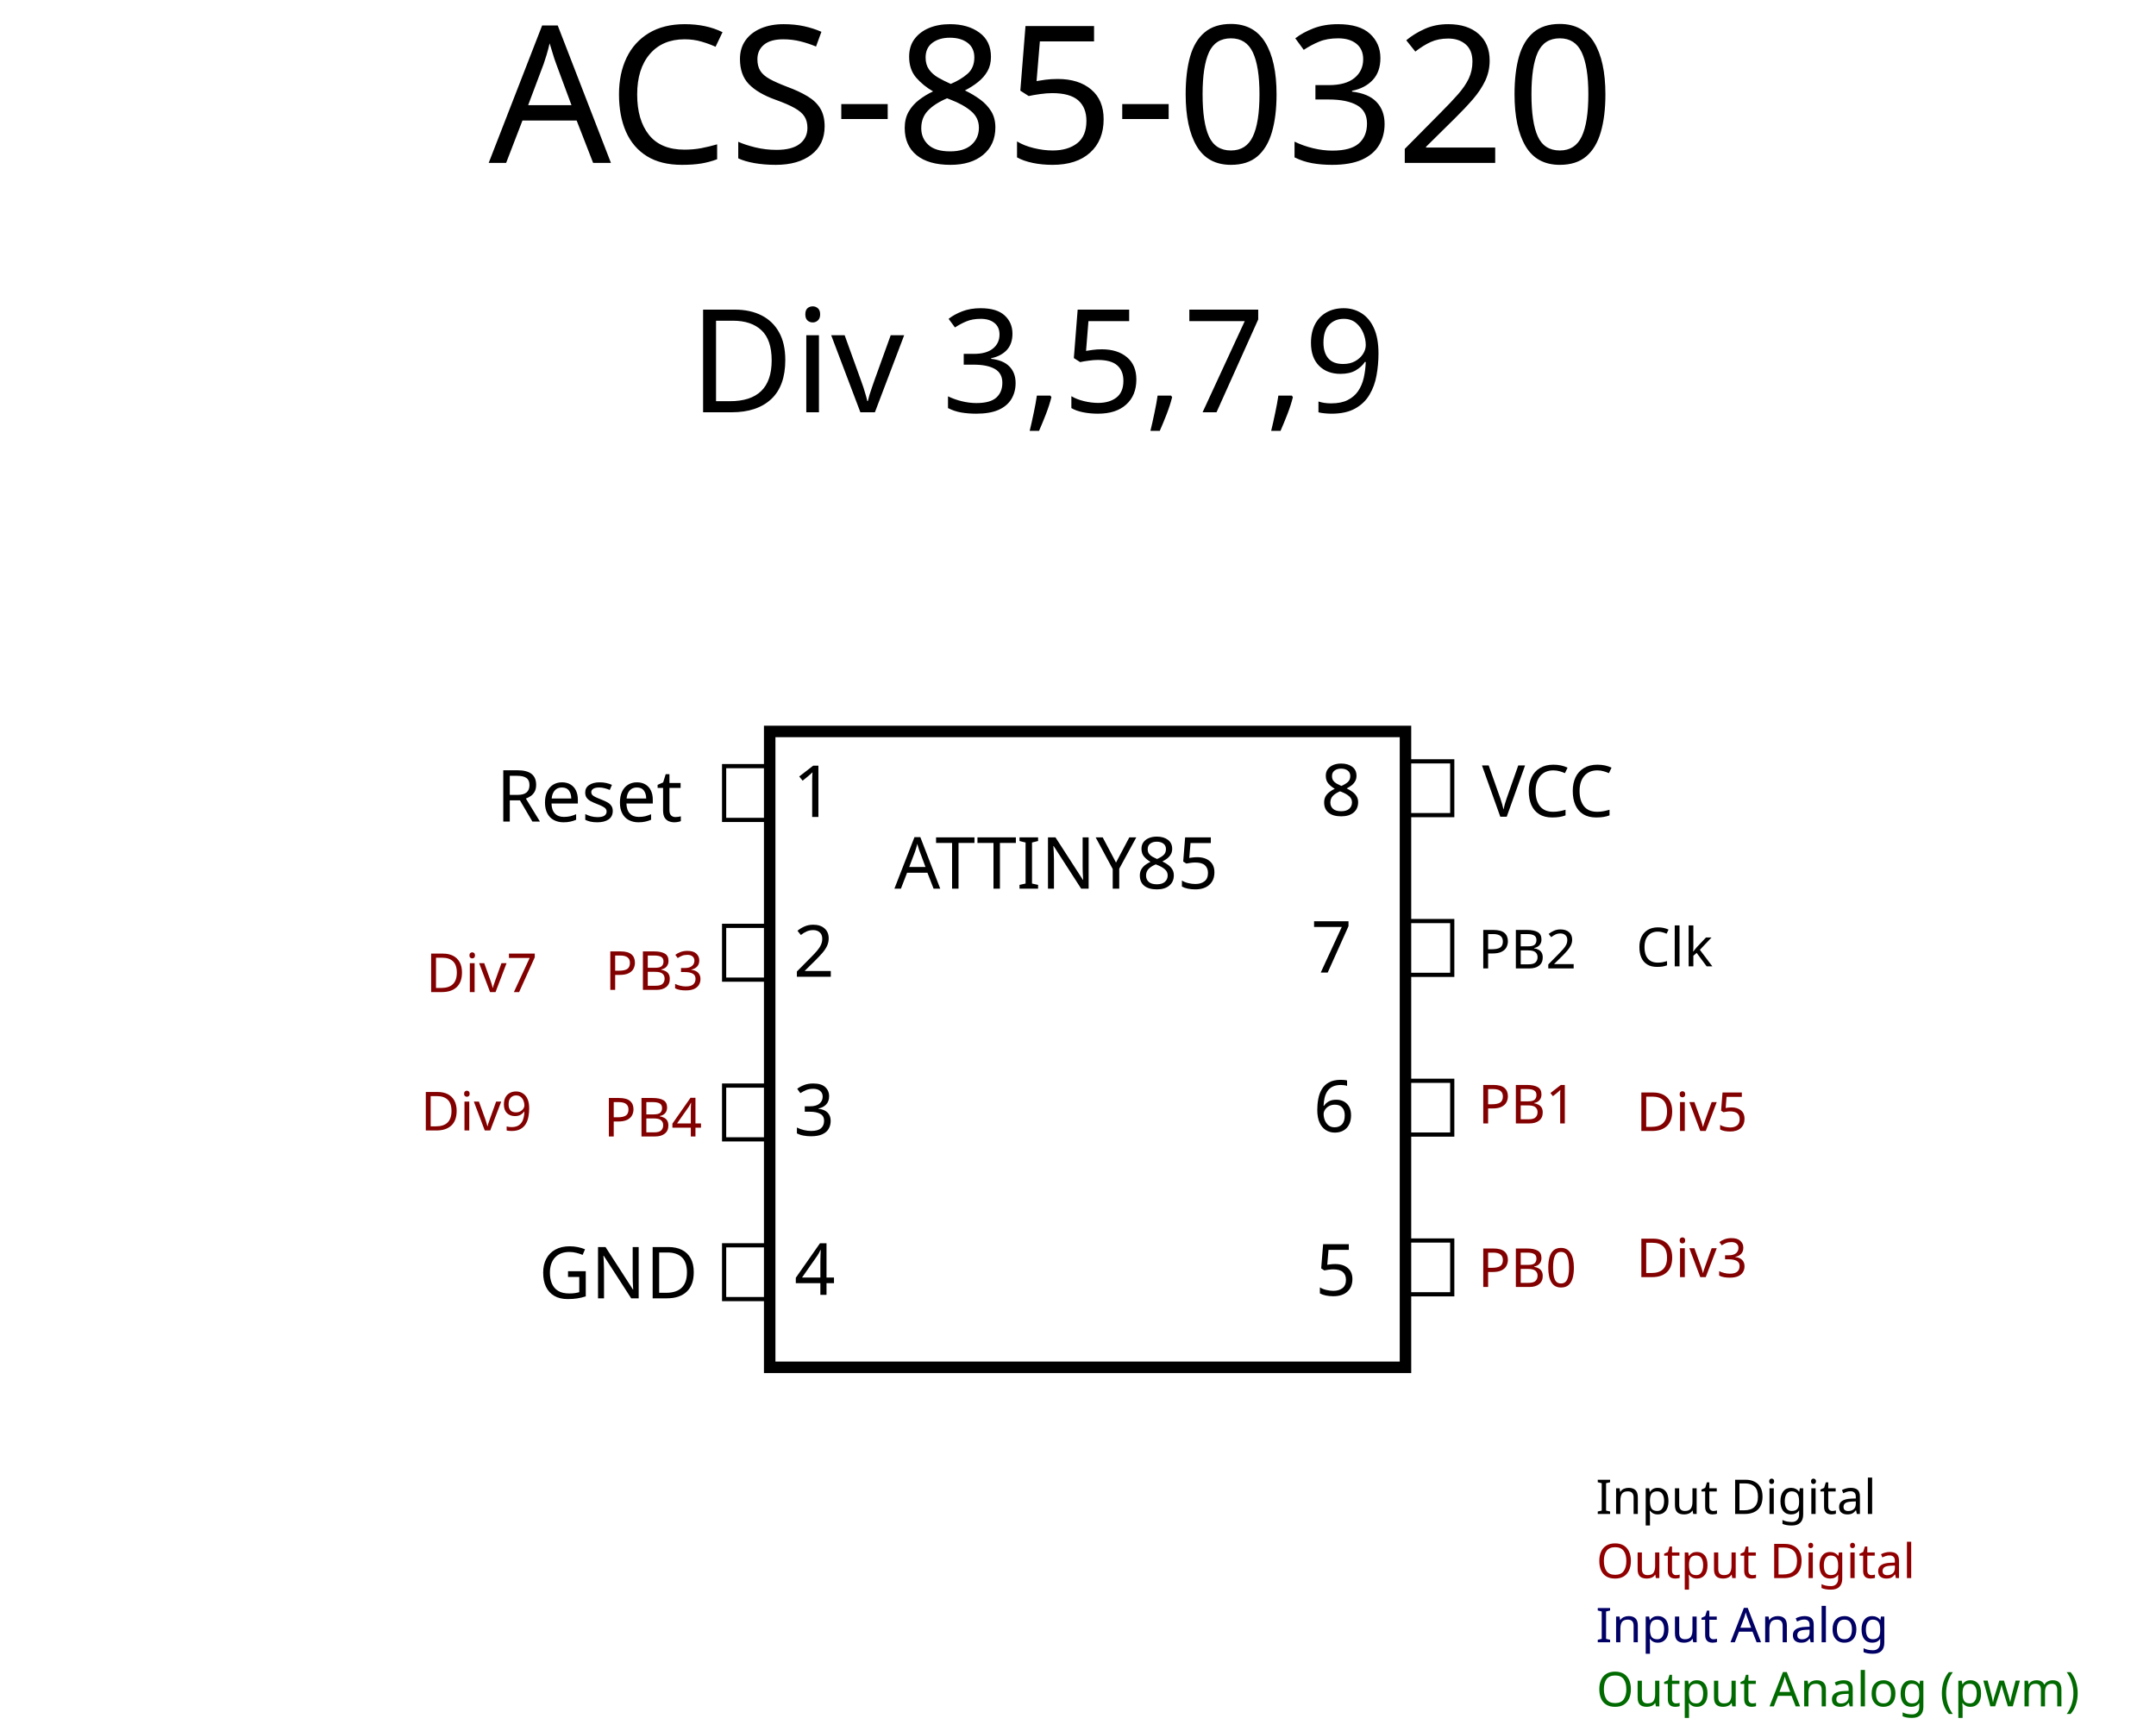
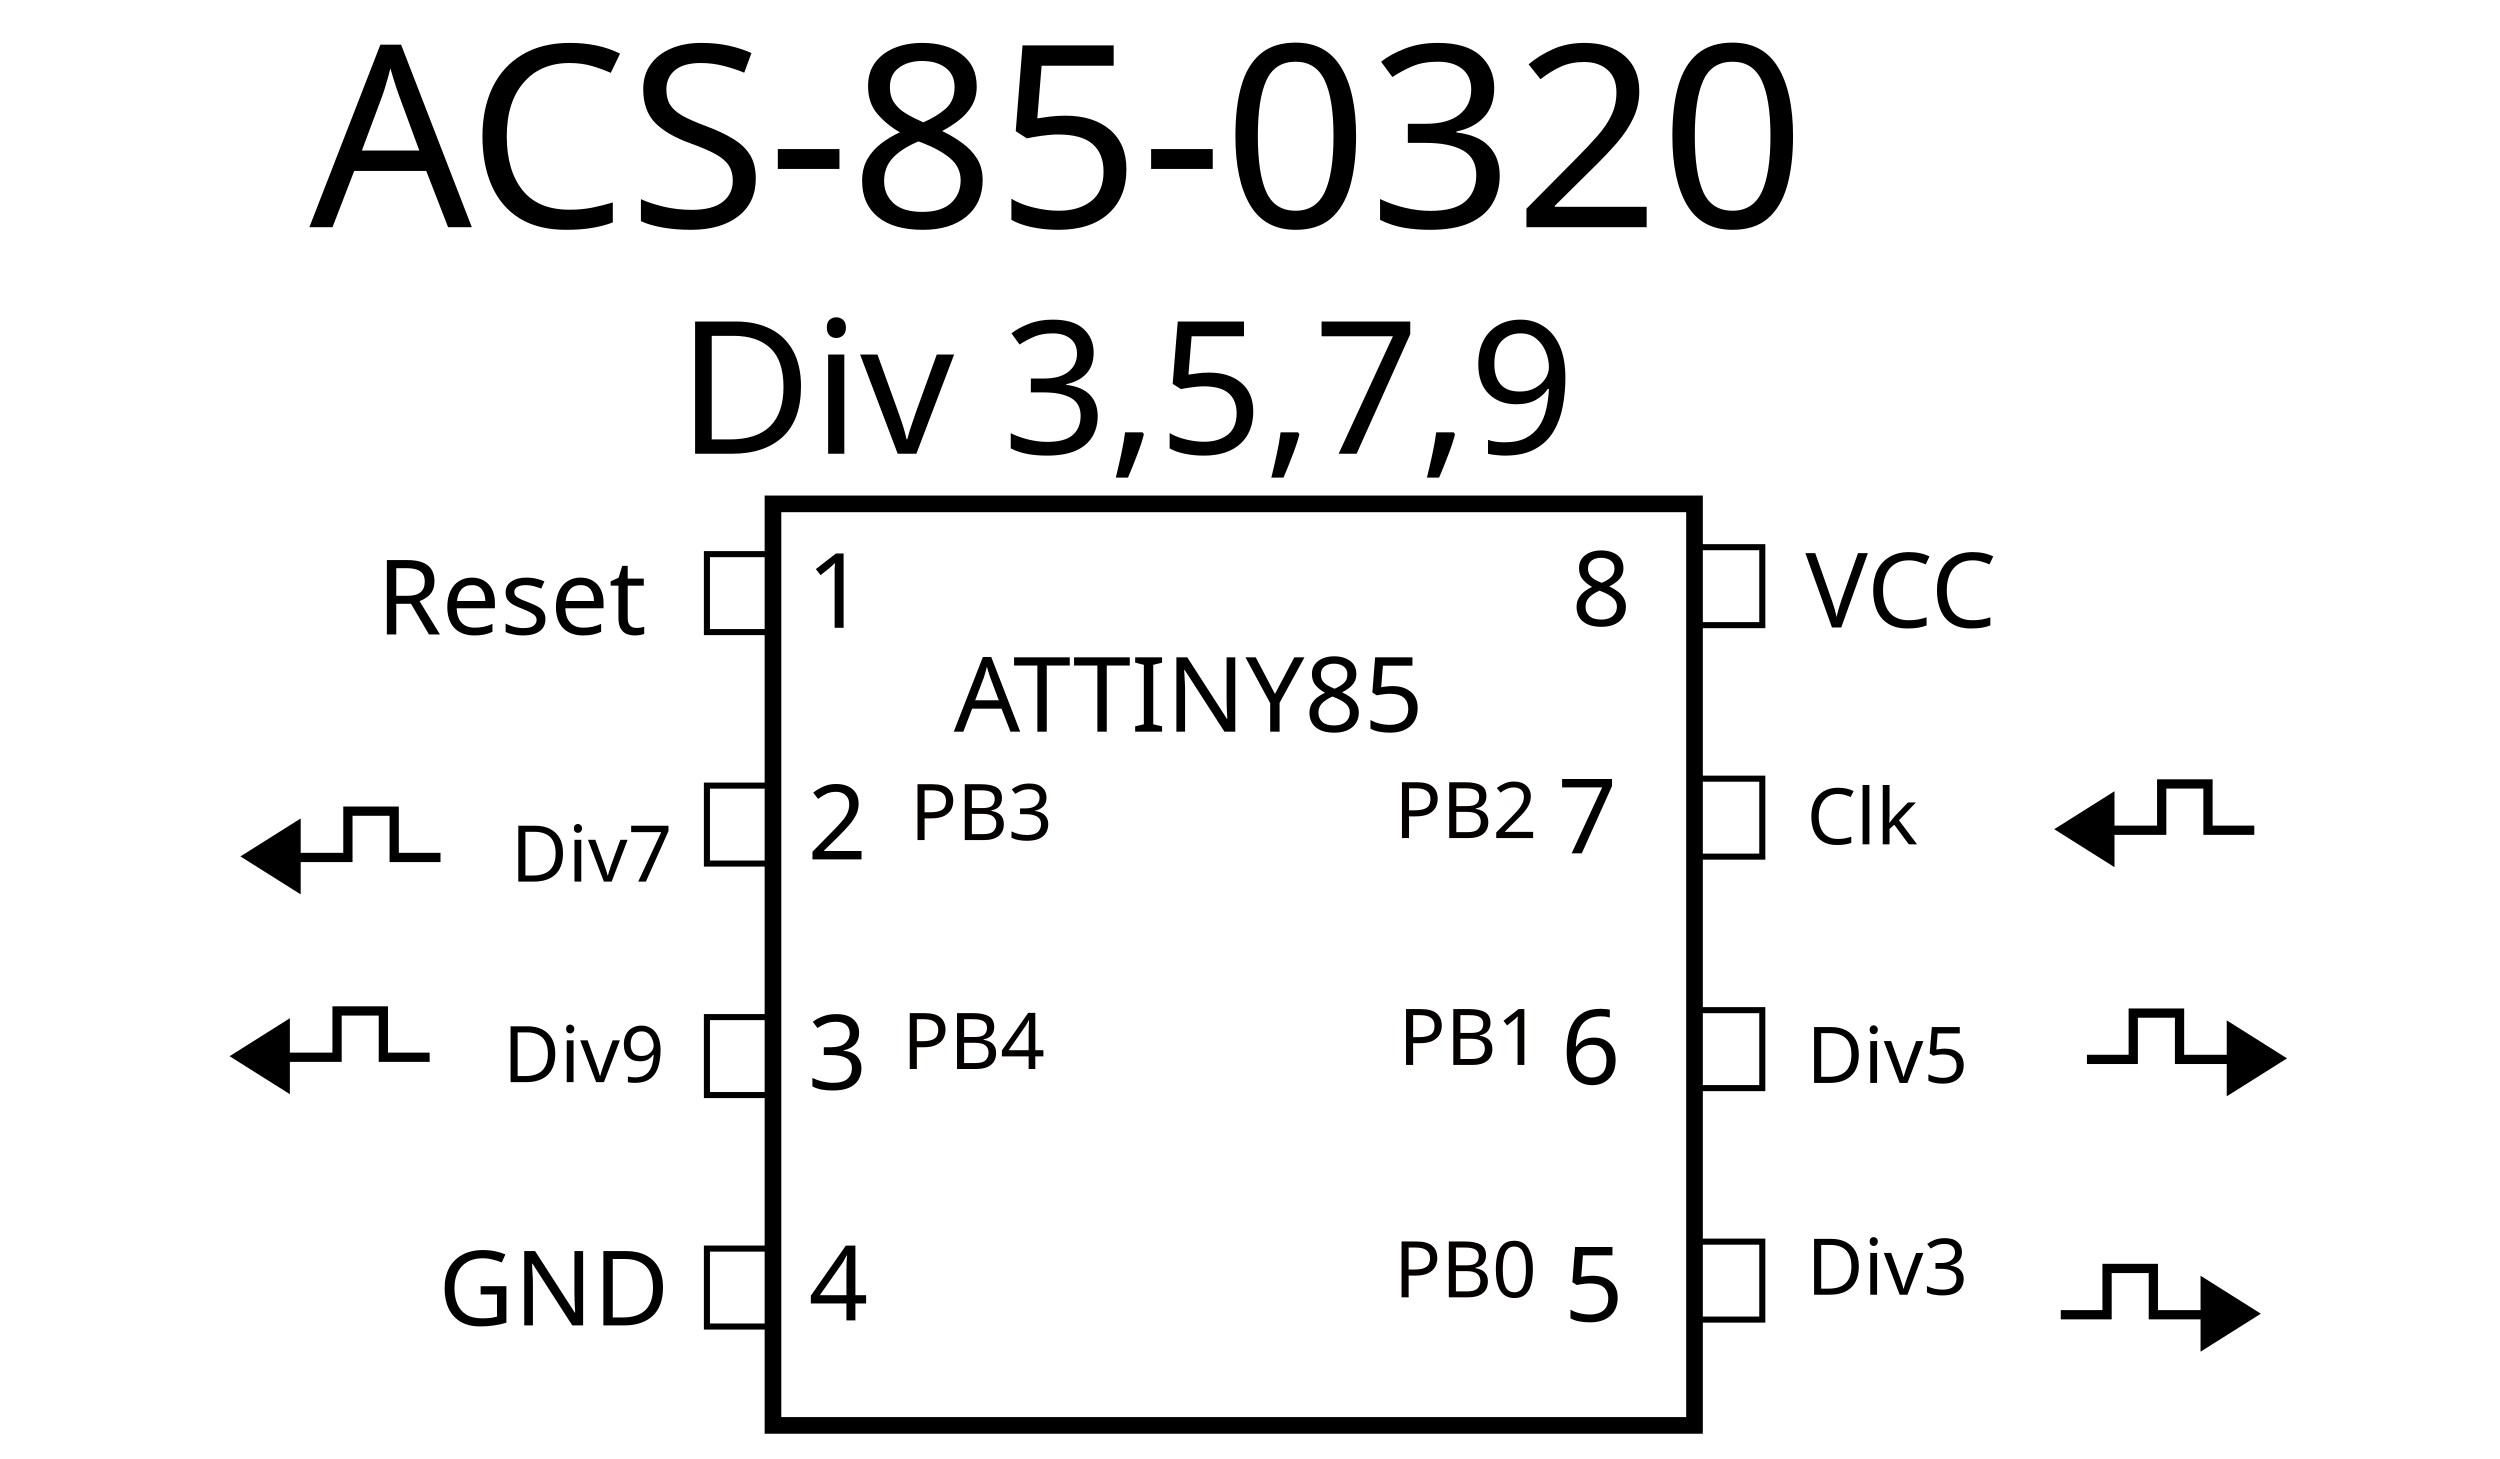
- <svg xmlns="http://www.w3.org/2000/svg" width="5in" height="4in" viewBox="0 0 450 360" id="svg2" version="1.1">
+ <svg xmlns="http://www.w3.org/2000/svg" width="3in" height="1.75in" viewBox="0 0 270 157.5" id="svg2" version="1.1">
  <defs id="defs4" />
-   <g id="layer1" transform="translate(0,-692.3622)">
-     <rect style="fill:none;fill-rule:evenodd;stroke:#000000;stroke-width:2.398;stroke-linecap:butt;stroke-linejoin:miter;stroke-miterlimit:4;stroke-dasharray:none;stroke-opacity:1" id="rect3344" width="132.702" height="132.702" x="160.649" y="845.011" />
-     <text xml:space="preserve" style="font-style:normal;font-weight:normal;font-size:40px;line-height:125%;font-family:sans-serif;letter-spacing:0px;word-spacing:0px;fill:#000000;fill-opacity:1;stroke:none;stroke-width:1px;stroke-linecap:butt;stroke-linejoin:miter;stroke-opacity:1" x="165.49" y="862.862" id="text4146">
-       <tspan id="tspan4148" x="165.49" y="862.862" style="font-size:15px">1</tspan>
+   <g id="layer1" transform="translate(0,-894.8622)">
+     <rect style="fill:none;fill-rule:evenodd;stroke:#000000;stroke-width:1.798;stroke-linecap:butt;stroke-linejoin:miter;stroke-miterlimit:4;stroke-dasharray:none;stroke-opacity:1" id="rect3344" width="99.527" height="99.527" x="83.48" y="949.28" />
+     <text xml:space="preserve" style="font-style:normal;font-weight:normal;font-size:30px;line-height:125%;font-family:sans-serif;letter-spacing:0px;word-spacing:0px;fill:#000000;fill-opacity:1;stroke:none;stroke-width:1px;stroke-linecap:butt;stroke-linejoin:miter;stroke-opacity:1" x="87.111" y="962.668" id="text4146">
+       <tspan id="tspan4148" x="87.111" y="962.668" style="font-size:11.25px">1</tspan>
    </text>
-     <text xml:space="preserve" style="font-style:normal;font-weight:normal;font-size:40px;line-height:125%;font-family:sans-serif;letter-spacing:0px;word-spacing:0px;fill:#000000;fill-opacity:1;stroke:none;stroke-width:1px;stroke-linecap:butt;stroke-linejoin:miter;stroke-opacity:1" x="165.607" y="896.206" id="text4146-0">
-       <tspan id="tspan4148-1" x="165.607" y="896.206" style="font-size:15px">2</tspan>
+     <text xml:space="preserve" style="font-style:normal;font-weight:normal;font-size:30px;line-height:125%;font-family:sans-serif;letter-spacing:0px;word-spacing:0px;fill:#000000;fill-opacity:1;stroke:none;stroke-width:1px;stroke-linecap:butt;stroke-linejoin:miter;stroke-opacity:1" x="87.199" y="987.676" id="text4146-0">
+       <tspan id="tspan4148-1" x="87.199" y="987.676" style="font-size:11.25px">2</tspan>
    </text>
-     <text xml:space="preserve" style="font-style:normal;font-weight:normal;font-size:40px;line-height:125%;font-family:sans-serif;letter-spacing:0px;word-spacing:0px;fill:#000000;fill-opacity:1;stroke:none;stroke-width:1px;stroke-linecap:butt;stroke-linejoin:miter;stroke-opacity:1" x="165.662" y="929.34" id="text4146-7">
-       <tspan id="tspan4148-4" x="165.662" y="929.34" style="font-size:15px">3</tspan>
+     <text xml:space="preserve" style="font-style:normal;font-weight:normal;font-size:30px;line-height:125%;font-family:sans-serif;letter-spacing:0px;word-spacing:0px;fill:#000000;fill-opacity:1;stroke:none;stroke-width:1px;stroke-linecap:butt;stroke-linejoin:miter;stroke-opacity:1" x="87.24" y="1012.527" id="text4146-7">
+       <tspan id="tspan4148-4" x="87.24" y="1012.527" style="font-size:11.25px">3</tspan>
    </text>
-     <text xml:space="preserve" style="font-style:normal;font-weight:normal;font-size:40px;line-height:125%;font-family:sans-serif;letter-spacing:0px;word-spacing:0px;fill:#000000;fill-opacity:1;stroke:none;stroke-width:1px;stroke-linecap:butt;stroke-linejoin:miter;stroke-opacity:1" x="165.79" y="962.589" id="text4146-9">
-       <tspan id="tspan4148-8" x="165.79" y="962.589" style="font-size:15px">4</tspan>
+     <text xml:space="preserve" style="font-style:normal;font-weight:normal;font-size:30px;line-height:125%;font-family:sans-serif;letter-spacing:0px;word-spacing:0px;fill:#000000;fill-opacity:1;stroke:none;stroke-width:1px;stroke-linecap:butt;stroke-linejoin:miter;stroke-opacity:1" x="87.336" y="1037.463" id="text4146-9">
+       <tspan id="tspan4148-8" x="87.336" y="1037.463" style="font-size:11.25px">4</tspan>
    </text>
-     <text xml:space="preserve" style="font-style:normal;font-weight:normal;font-size:40px;line-height:125%;font-family:sans-serif;letter-spacing:0px;word-spacing:0px;fill:#000000;fill-opacity:1;stroke:none;stroke-width:1px;stroke-linecap:butt;stroke-linejoin:miter;stroke-opacity:1" x="274.556" y="962.723" id="text4146-1">
-       <tspan id="tspan4148-2" x="274.556" y="962.723" style="font-size:15px">5</tspan>
+     <text xml:space="preserve" style="font-style:normal;font-weight:normal;font-size:30px;line-height:125%;font-family:sans-serif;letter-spacing:0px;word-spacing:0px;fill:#000000;fill-opacity:1;stroke:none;stroke-width:1px;stroke-linecap:butt;stroke-linejoin:miter;stroke-opacity:1" x="168.911" y="1037.564" id="text4146-1">
+       <tspan id="tspan4148-2" x="168.911" y="1037.564" style="font-size:11.25px">5</tspan>
    </text>
-     <text xml:space="preserve" style="font-style:normal;font-weight:normal;font-size:40px;line-height:125%;font-family:sans-serif;letter-spacing:0px;word-spacing:0px;fill:#000000;fill-opacity:1;stroke:none;stroke-width:1px;stroke-linecap:butt;stroke-linejoin:miter;stroke-opacity:1" x="274.114" y="928.574" id="text4146-2">
-       <tspan id="tspan4148-7" x="274.114" y="928.574" style="font-size:15px">6</tspan>
+     <text xml:space="preserve" style="font-style:normal;font-weight:normal;font-size:30px;line-height:125%;font-family:sans-serif;letter-spacing:0px;word-spacing:0px;fill:#000000;fill-opacity:1;stroke:none;stroke-width:1px;stroke-linecap:butt;stroke-linejoin:miter;stroke-opacity:1" x="168.579" y="1011.952" id="text4146-2">
+       <tspan id="tspan4148-7" x="168.579" y="1011.952" style="font-size:11.25px">6</tspan>
    </text>
-     <text xml:space="preserve" style="font-style:normal;font-weight:normal;font-size:40px;line-height:125%;font-family:sans-serif;letter-spacing:0px;word-spacing:0px;fill:#000000;fill-opacity:1;stroke:none;stroke-width:1px;stroke-linecap:butt;stroke-linejoin:miter;stroke-opacity:1" x="273.618" y="895.333" id="text4146-8">
-       <tspan id="tspan4148-3" x="273.618" y="895.333" style="font-size:15px">7</tspan>
+     <text xml:space="preserve" style="font-style:normal;font-weight:normal;font-size:30px;line-height:125%;font-family:sans-serif;letter-spacing:0px;word-spacing:0px;fill:#000000;fill-opacity:1;stroke:none;stroke-width:1px;stroke-linecap:butt;stroke-linejoin:miter;stroke-opacity:1" x="168.207" y="987.022" id="text4146-8">
+       <tspan id="tspan4148-3" x="168.207" y="987.022" style="font-size:11.25px">7</tspan>
    </text>
-     <text xml:space="preserve" style="font-style:normal;font-weight:normal;font-size:40px;line-height:125%;font-family:sans-serif;letter-spacing:0px;word-spacing:0px;fill:#000000;fill-opacity:1;stroke:none;stroke-width:1px;stroke-linecap:butt;stroke-linejoin:miter;stroke-opacity:1" x="275.64" y="862.569" id="text4146-8-5">
-       <tspan id="tspan4148-3-6" x="275.64" y="862.569" style="font-size:15px">8</tspan>
+     <text xml:space="preserve" style="font-style:normal;font-weight:normal;font-size:30px;line-height:125%;font-family:sans-serif;letter-spacing:0px;word-spacing:0px;fill:#000000;fill-opacity:1;stroke:none;stroke-width:1px;stroke-linecap:butt;stroke-linejoin:miter;stroke-opacity:1" x="169.724" y="962.448" id="text4146-8-5">
+       <tspan id="tspan4148-3-6" x="169.724" y="962.448" style="font-size:11.25px">8</tspan>
    </text>
-     <text xml:space="preserve" style="font-style:normal;font-weight:normal;font-size:40px;line-height:125%;font-family:sans-serif;letter-spacing:0px;word-spacing:0px;fill:#000000;fill-opacity:1;stroke:none;stroke-width:1px;stroke-linecap:butt;stroke-linejoin:miter;stroke-opacity:1" x="102" y="726.362" id="text4262">
-       <tspan id="tspan4264" x="102" y="726.362">ACS-85-0320</tspan>
+     <text xml:space="preserve" style="font-style:normal;font-weight:normal;font-size:40px;line-height:125%;font-family:sans-serif;letter-spacing:0px;word-spacing:0px;fill:#000000;fill-opacity:1;stroke:none;stroke-width:1px;stroke-linecap:butt;stroke-linejoin:miter;stroke-opacity:1" x="33.411" y="919.402" id="text4262">
+       <tspan id="tspan4264" x="33.411" y="919.402" style="font-size:27.5px">ACS-85-0320</tspan>
    </text>
-     <rect style="fill:none;fill-opacity:1;stroke:#000000;stroke-width:0.875;stroke-miterlimit:4;stroke-dasharray:none;stroke-opacity:1" id="rect4266" width="10.225" height="11.225" x="151.137" y="852.25" />
-     <rect style="fill:none;fill-opacity:1;stroke:#000000;stroke-width:0.875;stroke-miterlimit:4;stroke-dasharray:none;stroke-opacity:1" id="rect4266-7-9-4" width="10.225" height="11.225" x="151.137" y="952.25" />
-     <rect style="fill:none;fill-opacity:1;stroke:#000000;stroke-width:0.875;stroke-miterlimit:4;stroke-dasharray:none;stroke-opacity:1" id="rect4266-7-9-45" width="10.225" height="11.225" x="151.137" y="918.916" />
-     <rect style="fill:none;fill-opacity:1;stroke:#000000;stroke-width:0.875;stroke-miterlimit:4;stroke-dasharray:none;stroke-opacity:1" id="rect4266-7-9-5" width="10.225" height="11.225" x="151.137" y="885.583" />
-     <rect style="fill:none;fill-opacity:1;stroke:#000000;stroke-width:0.875;stroke-miterlimit:4;stroke-dasharray:none;stroke-opacity:1" id="rect4266-5" width="10.225" height="11.225" x="292.887" y="851.25" />
-     <rect style="fill:none;fill-opacity:1;stroke:#000000;stroke-width:0.875;stroke-miterlimit:4;stroke-dasharray:none;stroke-opacity:1" id="rect4266-7-9-4-4" width="10.225" height="11.225" x="292.887" y="951.25" />
-     <rect style="fill:none;fill-opacity:1;stroke:#000000;stroke-width:0.875;stroke-miterlimit:4;stroke-dasharray:none;stroke-opacity:1" id="rect4266-7-9-45-1" width="10.225" height="11.225" x="292.887" y="917.916" />
-     <rect style="fill:none;fill-opacity:1;stroke:#000000;stroke-width:0.875;stroke-miterlimit:4;stroke-dasharray:none;stroke-opacity:1" id="rect4266-7-9-5-8" width="10.225" height="11.225" x="292.887" y="884.583" />
-     <text xml:space="preserve" style="font-style:normal;font-weight:normal;font-size:40px;line-height:125%;font-family:sans-serif;letter-spacing:0px;word-spacing:0px;fill:#000000;fill-opacity:1;stroke:none;stroke-width:1px;stroke-linecap:butt;stroke-linejoin:miter;stroke-opacity:1" x="186.684" y="877.815" id="text4146-7-22">
-       <tspan id="tspan4148-4-3" x="186.684" y="877.815" style="font-size:15px">ATTINY85</tspan>
+     <rect style="fill:none;fill-opacity:1;stroke:#000000;stroke-width:0.656;stroke-miterlimit:4;stroke-dasharray:none;stroke-opacity:1" id="rect4266" width="7.669" height="8.419" x="76.347" y="954.709" />
+     <rect style="fill:none;fill-opacity:1;stroke:#000000;stroke-width:0.656;stroke-miterlimit:4;stroke-dasharray:none;stroke-opacity:1" id="rect4266-7-9-4" width="7.669" height="8.419" x="76.347" y="1029.709" />
+     <rect style="fill:none;fill-opacity:1;stroke:#000000;stroke-width:0.656;stroke-miterlimit:4;stroke-dasharray:none;stroke-opacity:1" id="rect4266-7-9-45" width="7.669" height="8.419" x="76.347" y="1004.709" />
+     <rect style="fill:none;fill-opacity:1;stroke:#000000;stroke-width:0.656;stroke-miterlimit:4;stroke-dasharray:none;stroke-opacity:1" id="rect4266-7-9-5" width="7.669" height="8.419" x="76.347" y="979.709" />
+     <rect style="fill:none;fill-opacity:1;stroke:#000000;stroke-width:0.656;stroke-miterlimit:4;stroke-dasharray:none;stroke-opacity:1" id="rect4266-5" width="7.669" height="8.419" x="182.659" y="953.959" />
+     <rect style="fill:none;fill-opacity:1;stroke:#000000;stroke-width:0.656;stroke-miterlimit:4;stroke-dasharray:none;stroke-opacity:1" id="rect4266-7-9-4-4" width="7.669" height="8.419" x="182.659" y="1028.959" />
+     <rect style="fill:none;fill-opacity:1;stroke:#000000;stroke-width:0.656;stroke-miterlimit:4;stroke-dasharray:none;stroke-opacity:1" id="rect4266-7-9-45-1" width="7.669" height="8.419" x="182.659" y="1003.959" />
+     <rect style="fill:none;fill-opacity:1;stroke:#000000;stroke-width:0.656;stroke-miterlimit:4;stroke-dasharray:none;stroke-opacity:1" id="rect4266-7-9-5-8" width="7.669" height="8.419" x="182.659" y="978.959" />
+     <text xml:space="preserve" style="font-style:normal;font-weight:normal;font-size:30px;line-height:125%;font-family:sans-serif;letter-spacing:0px;word-spacing:0px;fill:#000000;fill-opacity:1;stroke:none;stroke-width:1px;stroke-linecap:butt;stroke-linejoin:miter;stroke-opacity:1" x="103.007" y="973.883" id="text4146-7-22">
+       <tspan id="tspan4148-4-3" x="103.007" y="973.883" style="font-size:11.25px">ATTINY85</tspan>
    </text>
-     <text xml:space="preserve" style="font-style:normal;font-weight:normal;font-size:40px;line-height:125%;font-family:sans-serif;letter-spacing:0px;word-spacing:0px;fill:#000000;fill-opacity:1;stroke:none;stroke-width:1px;stroke-linecap:butt;stroke-linejoin:miter;stroke-opacity:1" x="112.45" y="963.315" id="text4146-7-22-4">
-       <tspan id="tspan4148-4-3-8" x="112.45" y="963.315" style="font-size:15px">GND</tspan>
+     <text xml:space="preserve" style="font-style:normal;font-weight:normal;font-size:30px;line-height:125%;font-family:sans-serif;letter-spacing:0px;word-spacing:0px;fill:#000000;fill-opacity:1;stroke:none;stroke-width:1px;stroke-linecap:butt;stroke-linejoin:miter;stroke-opacity:1" x="47.332" y="1038.008" id="text4146-7-22-4">
+       <tspan id="tspan4148-4-3-8" x="47.332" y="1038.008" style="font-size:11.25px">GND</tspan>
    </text>
-     <text xml:space="preserve" style="font-style:normal;font-weight:normal;font-size:40px;line-height:125%;font-family:sans-serif;letter-spacing:0px;word-spacing:0px;fill:#000000;fill-opacity:1;stroke:none;stroke-width:1px;stroke-linecap:butt;stroke-linejoin:miter;stroke-opacity:1" x="309.314" y="862.808" id="text4146-7-22-4-9">
-       <tspan id="tspan4148-4-3-8-0" x="309.314" y="862.808" style="font-size:15px">VCC</tspan>
+     <text xml:space="preserve" style="font-style:normal;font-weight:normal;font-size:30px;line-height:125%;font-family:sans-serif;letter-spacing:0px;word-spacing:0px;fill:#000000;fill-opacity:1;stroke:none;stroke-width:1px;stroke-linecap:butt;stroke-linejoin:miter;stroke-opacity:1" x="194.979" y="962.628" id="text4146-7-22-4-9">
+       <tspan id="tspan4148-4-3-8-0" x="194.979" y="962.628" style="font-size:11.25px">VCC</tspan>
    </text>
-     <text xml:space="preserve" style="font-style:normal;font-weight:normal;font-size:40px;line-height:125%;font-family:sans-serif;letter-spacing:0px;word-spacing:0px;fill:#000000;fill-opacity:1;stroke:none;stroke-width:1px;stroke-linecap:butt;stroke-linejoin:miter;stroke-opacity:1" x="103.59" y="863.815" id="text4146-7-22-4-9-0">
-       <tspan id="tspan4148-4-3-8-0-8" x="103.59" y="863.815" style="font-size:15px">Reset</tspan>
+     <text xml:space="preserve" style="font-style:normal;font-weight:normal;font-size:30px;line-height:125%;font-family:sans-serif;letter-spacing:0px;word-spacing:0px;fill:#000000;fill-opacity:1;stroke:none;stroke-width:1px;stroke-linecap:butt;stroke-linejoin:miter;stroke-opacity:1" x="40.686" y="963.383" id="text4146-7-22-4-9-0">
+       <tspan id="tspan4148-4-3-8-0-8" x="40.686" y="963.383" style="font-size:11.25px">Reset</tspan>
    </text>
-     <text xml:space="preserve" style="font-style:normal;font-weight:normal;font-size:40px;line-height:125%;font-family:sans-serif;letter-spacing:0px;word-spacing:0px;fill:#820000;fill-opacity:1;stroke:none;stroke-width:1px;stroke-linecap:butt;stroke-linejoin:miter;stroke-opacity:1;" x="308.494" y="926.815" id="text4146-7-22-4-9-2">
-       <tspan id="tspan4148-4-3-8-0-2" x="308.494" y="926.815" style="font-size:11.25px;fill:#820000;fill-opacity:1;">PB1</tspan>
-     </text>
-     <text xml:space="preserve" style="font-style:normal;font-weight:normal;font-size:40px;line-height:125%;font-family:sans-serif;letter-spacing:0px;word-spacing:0px;fill:#820000;fill-opacity:1;stroke:none;stroke-width:1px;stroke-linecap:butt;stroke-linejoin:miter;stroke-opacity:1;" x="308.494" y="960.949" id="text4146-7-22-4-9-2-4">
-       <tspan id="tspan4148-4-3-8-0-2-5" x="308.494" y="960.949" style="font-size:11.25px;fill:#820000;fill-opacity:1;">PB0</tspan>
-     </text>
-     <text xml:space="preserve" style="font-style:normal;font-weight:normal;font-size:40px;line-height:125%;font-family:sans-serif;letter-spacing:0px;word-spacing:0px;fill:#000000;fill-opacity:1;stroke:none;stroke-width:1px;stroke-linecap:butt;stroke-linejoin:miter;stroke-opacity:1" x="308.494" y="894.466" id="text4146-7-22-4-9-2-7">
-       <tspan id="tspan4148-4-3-8-0-2-2" x="308.494" y="894.466" style="font-size:11.25px">PB2</tspan>
-     </text>
-     <text xml:space="preserve" style="font-style:normal;font-weight:normal;font-size:40px;line-height:125%;font-family:sans-serif;letter-spacing:0px;word-spacing:0px;fill:#820000;fill-opacity:1;stroke:none;stroke-width:1px;stroke-linecap:butt;stroke-linejoin:miter;stroke-opacity:1;" x="125.989" y="929.537" id="text4146-7-22-4-9-2-7-7">
-       <tspan id="tspan4148-4-3-8-0-2-2-3" x="125.989" y="929.537" style="font-size:11.25px;fill:#820000;fill-opacity:1;">PB4</tspan>
-     </text>
-     <flowRoot xml:space="preserve" id="flowRoot4541" style="fill:black;stroke:none;stroke-opacity:1;stroke-width:1px;stroke-linejoin:miter;stroke-linecap:butt;fill-opacity:1;font-family:sans-serif;font-style:normal;font-weight:normal;font-size:40px;line-height:125%;letter-spacing:0px;word-spacing:0px">
+     <flowRoot xml:space="preserve" id="flowRoot4541" style="font-style:normal;font-weight:normal;font-size:40px;line-height:125%;font-family:sans-serif;letter-spacing:0px;word-spacing:0px;fill:#000000;fill-opacity:1;stroke:none;stroke-width:1px;stroke-linecap:butt;stroke-linejoin:miter;stroke-opacity:1">
      <flowRegion id="flowRegion4543">
        <rect id="rect4545" width="28" height="54" x="91.5" y="267.5" />
      </flowRegion>
      <flowPara id="flowPara4547" />
    </flowRoot>
-     <text xml:space="preserve" style="font-style:normal;font-weight:normal;font-size:40px;line-height:125%;font-family:sans-serif;letter-spacing:0px;word-spacing:0px;fill:#820000;fill-opacity:1;stroke:none;stroke-width:1px;stroke-linecap:butt;stroke-linejoin:miter;stroke-opacity:1;" x="126.291" y="898.944" id="text4146-7-22-4-9-2-7-7-0-2">
-       <tspan id="tspan4148-4-3-8-0-2-2-3-8-3" x="126.291" y="898.944" style="font-size:11.25px;fill:#820000;fill-opacity:1;">PB3</tspan>
+     <text xml:space="preserve" style="font-style:normal;font-weight:normal;font-size:30px;line-height:125%;font-family:sans-serif;letter-spacing:0px;word-spacing:0px;fill:#000000;fill-opacity:1;stroke:none;stroke-width:1px;stroke-linecap:butt;stroke-linejoin:miter;stroke-opacity:1" x="55.166" y="990.076" id="text4146-7-22-4-9-2-7-7-0-2-8">
+       <tspan id="tspan4148-4-3-8-0-2-2-3-8-3-3" x="55.166" y="990.076" style="font-size:8.438px;fill:#000000;fill-opacity:1">Div7</tspan>
    </text>
-     <text xml:space="preserve" style="font-style:normal;font-weight:normal;font-size:10px;line-height:125%;font-family:sans-serif;letter-spacing:0px;word-spacing:0px;fill:#910000;fill-opacity:1;stroke:none;stroke-width:1px;stroke-linecap:butt;stroke-linejoin:miter;stroke-opacity:1" x="333.201" y="1021.705" id="text4146-7-22-4-9-2-7-7-0-2-9-5">
-       <tspan id="tspan4148-4-3-8-0-2-2-3-8-3-46-5" x="333.201" y="1021.705" style="font-size:10px;fill:#910000;fill-opacity:1">Output Digital</tspan>
+     <text xml:space="preserve" style="font-style:normal;font-weight:normal;font-size:30px;line-height:125%;font-family:sans-serif;letter-spacing:0px;word-spacing:0px;fill:#000000;fill-opacity:1;stroke:none;stroke-width:1px;stroke-linecap:butt;stroke-linejoin:miter;stroke-opacity:1" x="54.33" y="1011.735" id="text4146-7-22-4-9-2-7-7-0-2-8-2">
+       <tspan id="tspan4148-4-3-8-0-2-2-3-8-3-3-5" x="54.33" y="1011.735" style="font-size:8.438px;fill:#000000;fill-opacity:1">Div9</tspan>
    </text>
-     <text xml:space="preserve" style="font-style:normal;font-weight:normal;font-size:10px;line-height:125%;font-family:sans-serif;letter-spacing:0px;word-spacing:0px;fill:#000000;fill-opacity:1;stroke:none;stroke-width:1px;stroke-linecap:butt;stroke-linejoin:miter;stroke-opacity:1" x="333.08" y="1008.32" id="text4146-7-22-4-9-2-7-7-0-2-9-5-9">
-       <tspan id="tspan4148-4-3-8-0-2-2-3-8-3-46-5-5" x="333.08" y="1008.32" style="font-size:10px">Input Digital</tspan>
+     <text xml:space="preserve" style="font-style:normal;font-weight:normal;font-size:30px;line-height:125%;font-family:sans-serif;letter-spacing:0px;word-spacing:0px;fill:#000000;fill-opacity:1;stroke:none;stroke-width:1px;stroke-linecap:butt;stroke-linejoin:miter;stroke-opacity:1" x="195.111" y="986.049" id="text4146-7-22-4-9-2-7-5">
+       <tspan id="tspan4148-4-3-8-0-2-2-1" x="195.111" y="986.049" style="font-size:8.438px;fill:#000000;fill-opacity:1">Clk</tspan>
    </text>
-     <text xml:space="preserve" style="font-style:normal;font-weight:normal;font-size:10px;line-height:125%;font-family:sans-serif;letter-spacing:0px;word-spacing:0px;fill:#000065;fill-opacity:1;stroke:none;stroke-width:1px;stroke-linecap:butt;stroke-linejoin:miter;stroke-opacity:1" x="333.08" y="1035.09" id="text4146-7-22-4-9-2-7-7-0-2-9-5-5">
-       <tspan id="tspan4148-4-3-8-0-2-2-3-8-3-46-5-3" x="333.08" y="1035.09" style="font-size:10px;fill:#000065;fill-opacity:1">Input Analog</tspan>
+     <text xml:space="preserve" style="font-style:normal;font-weight:normal;font-size:30px;line-height:125%;font-family:sans-serif;letter-spacing:0px;word-spacing:0px;fill:#000000;fill-opacity:1;stroke:none;stroke-width:1px;stroke-linecap:butt;stroke-linejoin:miter;stroke-opacity:1" x="195.111" y="1011.818" id="text4146-7-22-4-9-2-7-5-0">
+       <tspan id="tspan4148-4-3-8-0-2-2-1-9" x="195.111" y="1011.818" style="font-size:8.438px;fill:#000000;fill-opacity:1">Div5</tspan>
    </text>
-     <text xml:space="preserve" style="font-style:normal;font-weight:normal;font-size:10px;line-height:125%;font-family:sans-serif;letter-spacing:0px;word-spacing:0px;fill:#006900;fill-opacity:1;stroke:none;stroke-width:1px;stroke-linecap:butt;stroke-linejoin:miter;stroke-opacity:1" x="333.201" y="1048.474" id="text4146-7-22-4-9-2-7-7-0-2-9-5-5-7">
-       <tspan id="tspan4148-4-3-8-0-2-2-3-8-3-46-5-3-6" x="333.201" y="1048.474" style="font-size:10px;fill:#006900;fill-opacity:1">Output Analog (pwm)</tspan>
+     <text xml:space="preserve" style="font-style:normal;font-weight:normal;font-size:30px;line-height:125%;font-family:sans-serif;letter-spacing:0px;word-spacing:0px;fill:#000000;fill-opacity:1;stroke:none;stroke-width:1px;stroke-linecap:butt;stroke-linejoin:miter;stroke-opacity:1" x="195.111" y="1034.693" id="text4146-7-22-4-9-2-7-5-8">
+       <tspan id="tspan4148-4-3-8-0-2-2-1-8" x="195.111" y="1034.693" style="font-size:8.438px;fill:#000000;fill-opacity:1">Div3</tspan>
    </text>
-     <text xml:space="preserve" style="font-style:normal;font-weight:normal;font-size:40px;line-height:125%;font-family:sans-serif;letter-spacing:0px;word-spacing:0px;fill:#820000;fill-opacity:1;stroke:none;stroke-width:1px;stroke-linecap:butt;stroke-linejoin:miter;stroke-opacity:1;" x="88.896" y="899.405" id="text4146-7-22-4-9-2-7-7-0-2-8">
-       <tspan id="tspan4148-4-3-8-0-2-2-3-8-3-3" x="88.896" y="899.405" style="font-size:11.25px;fill:#820000;fill-opacity:1;">Div7</tspan>
-     </text>
-     <text xml:space="preserve" style="font-style:normal;font-weight:normal;font-size:40px;line-height:125%;font-family:sans-serif;letter-spacing:0px;word-spacing:0px;fill:#820000;fill-opacity:1;stroke:none;stroke-width:1px;stroke-linecap:butt;stroke-linejoin:miter;stroke-opacity:1;" x="87.781" y="928.284" id="text4146-7-22-4-9-2-7-7-0-2-8-2">
-       <tspan id="tspan4148-4-3-8-0-2-2-3-8-3-3-5" x="87.781" y="928.284" style="font-size:11.25px;fill:#820000;fill-opacity:1;">Div9</tspan>
-     </text>
-     <text xml:space="preserve" style="font-style:normal;font-weight:normal;font-size:40px;line-height:125%;font-family:sans-serif;letter-spacing:0px;word-spacing:0px;fill:#000000;fill-opacity:1;stroke:none;stroke-width:1px;stroke-linecap:butt;stroke-linejoin:miter;stroke-opacity:1" x="341.489" y="894.037" id="text4146-7-22-4-9-2-7-5">
-       <tspan id="tspan4148-4-3-8-0-2-2-1" x="341.489" y="894.037" style="font-size:11.25px">Clk</tspan>
-     </text>
-     <text xml:space="preserve" style="font-style:normal;font-weight:normal;font-size:40px;line-height:125%;font-family:sans-serif;letter-spacing:0px;word-spacing:0px;fill:#820000;fill-opacity:1;stroke:none;stroke-width:1px;stroke-linecap:butt;stroke-linejoin:miter;stroke-opacity:1;" x="341.489" y="928.394" id="text4146-7-22-4-9-2-7-5-0">
-       <tspan id="tspan4148-4-3-8-0-2-2-1-9" x="341.489" y="928.394" style="font-size:11.25px;fill:#820000;fill-opacity:1;">Div5</tspan>
-     </text>
-     <text xml:space="preserve" style="font-style:normal;font-weight:normal;font-size:40px;line-height:125%;font-family:sans-serif;letter-spacing:0px;word-spacing:0px;fill:#820000;fill-opacity:1;stroke:none;stroke-width:1px;stroke-linecap:butt;stroke-linejoin:miter;stroke-opacity:1;" x="341.489" y="958.894" id="text4146-7-22-4-9-2-7-5-8">
-       <tspan id="tspan4148-4-3-8-0-2-2-1-8" x="341.489" y="958.894" style="font-size:11.25px;fill:#820000;fill-opacity:1;">Div3</tspan>
-     </text>
-     <flowRoot xml:space="preserve" id="flowRoot4280" style="fill:black;stroke:none;stroke-opacity:1;stroke-width:1px;stroke-linejoin:miter;stroke-linecap:butt;fill-opacity:1;font-family:sans-serif;font-style:normal;font-weight:normal;font-size:40px;line-height:125%;letter-spacing:0px;word-spacing:0px">
+     <flowRoot xml:space="preserve" id="flowRoot4280" style="font-style:normal;font-weight:normal;font-size:40px;line-height:125%;font-family:sans-serif;letter-spacing:0px;word-spacing:0px;fill:#000000;fill-opacity:1;stroke:none;stroke-width:1px;stroke-linecap:butt;stroke-linejoin:miter;stroke-opacity:1">
      <flowRegion id="flowRegion4282">
        <rect id="rect4284" width="63" height="44" x="228" y="104.5" />
      </flowRegion>
      <flowPara id="flowPara4286" />
    </flowRoot>
-     <text xml:space="preserve" style="font-style:normal;font-weight:normal;font-size:40px;line-height:125%;font-family:sans-serif;letter-spacing:0px;word-spacing:0px;fill:#000000;fill-opacity:1;stroke:none;stroke-width:1px;stroke-linecap:butt;stroke-linejoin:miter;stroke-opacity:1" x="143.844" y="778.404" id="text4262-9">
-       <tspan id="tspan4264-1" x="143.844" y="778.404" style="font-size:30px">Div 3,5,7,9</tspan>
+     <text xml:space="preserve" style="font-style:normal;font-weight:normal;font-size:40px;line-height:125%;font-family:sans-serif;letter-spacing:0px;word-spacing:0px;fill:#000000;fill-opacity:1;stroke:none;stroke-width:1px;stroke-linecap:butt;stroke-linejoin:miter;stroke-opacity:1" x="73.134" y="943.867" id="text4262-9">
+       <tspan id="tspan4264-1" x="73.134" y="943.867" style="font-size:20px">Div 3,5,7,9</tspan>
    </text>
+     <text xml:space="preserve" style="font-style:normal;font-weight:normal;font-size:30px;line-height:125%;font-family:sans-serif;letter-spacing:0px;word-spacing:0px;fill:#040000;fill-opacity:1;stroke:none;stroke-width:1px;stroke-linecap:butt;stroke-linejoin:miter;stroke-opacity:1" x="98.277" y="985.592" id="text4146-7-22-4-9-2-7-7-0-2-5">
+       <tspan id="tspan4148-4-3-8-0-2-2-3-8-3-9" x="98.277" y="985.592" style="font-size:8.438px;fill:#040000;fill-opacity:1">PB3</tspan>
+     </text>
+     <text xml:space="preserve" style="font-style:normal;font-weight:normal;font-size:30px;line-height:125%;font-family:sans-serif;letter-spacing:0px;word-spacing:0px;fill:#040000;fill-opacity:1;stroke:none;stroke-width:1px;stroke-linecap:butt;stroke-linejoin:miter;stroke-opacity:1" x="95.248" y="1010.313" id="text4146-7-22-4-9-2-7-7-5">
+       <tspan id="tspan4148-4-3-8-0-2-2-3-3" x="95.248" y="1010.313" style="font-size:8.438px;fill:#040000;fill-opacity:1"> PB4</tspan>
+     </text>
+     <text xml:space="preserve" style="font-style:normal;font-weight:normal;font-size:30px;line-height:125%;font-family:sans-serif;letter-spacing:0px;word-spacing:0px;fill:#040000;fill-opacity:1;stroke:none;stroke-width:1px;stroke-linecap:butt;stroke-linejoin:miter;stroke-opacity:1" x="150.599" y="985.377" id="text4146-7-22-4-9-2-7-71">
+       <tspan id="tspan4148-4-3-8-0-2-2-32" x="150.599" y="985.377" style="font-size:8.438px;fill:#040000;fill-opacity:1">PB2</tspan>
+     </text>
+     <text xml:space="preserve" style="font-style:normal;font-weight:normal;font-size:30px;line-height:125%;font-family:sans-serif;letter-spacing:0px;word-spacing:0px;fill:#040000;fill-opacity:1;stroke:none;stroke-width:1px;stroke-linecap:butt;stroke-linejoin:miter;stroke-opacity:1" x="151.039" y="1009.877" id="text4146-7-22-4-9-2-2">
+       <tspan id="tspan4148-4-3-8-0-2-3" x="151.039" y="1009.877" style="font-size:8.438px;fill:#040000;fill-opacity:1">PB1</tspan>
+     </text>
+     <text xml:space="preserve" style="font-style:normal;font-weight:normal;font-size:30px;line-height:125%;font-family:sans-serif;letter-spacing:0px;word-spacing:0px;fill:#040000;fill-opacity:1;stroke:none;stroke-width:1px;stroke-linecap:butt;stroke-linejoin:miter;stroke-opacity:1" x="150.554" y="1034.972" id="text4146-7-22-4-9-2-4-5">
+       <tspan id="tspan4148-4-3-8-0-2-5-1" x="150.554" y="1034.972" style="font-size:8.438px;fill:#040000;fill-opacity:1">PB0</tspan>
+     </text>
+     <g id="g4917" transform="translate(27.57452,42.49486)">
+       <path id="path4202-3-3" d="m 197.816,966.782 5,0 0,-5 5,0 0,5 5,0 5,0 0,0" style="fill:none;fill-rule:evenodd;stroke:#000000;stroke-width:1px;stroke-linecap:butt;stroke-linejoin:miter;stroke-opacity:1" />
+       <path id="path4204-8-9" d="m 213.334,970.009 0,-6.679 5.301,3.34 z" style="fill:#000000;fill-rule:evenodd;stroke:#000000;stroke-width:0.841px;stroke-linecap:butt;stroke-linejoin:miter;stroke-opacity:1" />
+     </g>
+     <g id="g4917-9" transform="translate(24.74609,70.07203)">
+       <path id="path4202-3-3-7" d="m 197.816,966.782 5,0 0,-5 5,0 0,5 5,0 5,0 0,0" style="fill:none;fill-rule:evenodd;stroke:#000000;stroke-width:1px;stroke-linecap:butt;stroke-linejoin:miter;stroke-opacity:1" />
+       <path id="path4204-8-9-4" d="m 213.334,970.009 0,-6.679 5.301,3.34 z" style="fill:#000000;fill-rule:evenodd;stroke:#000000;stroke-width:0.841px;stroke-linecap:butt;stroke-linejoin:miter;stroke-opacity:1" />
+     </g>
+     <g id="g4917-7" transform="matrix(-1,0,0,1,441.2789,17.74613)">
+       <path id="path4202-3-3-1" d="m 197.816,966.782 5,0 0,-5 5,0 0,5 5,0 5,0 0,0" style="fill:none;fill-rule:evenodd;stroke:#000000;stroke-width:1px;stroke-linecap:butt;stroke-linejoin:miter;stroke-opacity:1" />
+       <path id="path4204-8-9-9" d="m 213.334,970.009 0,-6.679 5.301,3.34 z" style="fill:#000000;fill-rule:evenodd;stroke:#000000;stroke-width:0.841px;stroke-linecap:butt;stroke-linejoin:miter;stroke-opacity:1" />
+     </g>
+     <g id="g4917-93" transform="matrix(-1,0,0,1,245.3895,20.68547)">
+       <path id="path4202-3-3-6" d="m 197.816,966.782 5,0 0,-5 5,0 0,5 5,0 5,0 0,0" style="fill:none;fill-rule:evenodd;stroke:#000000;stroke-width:1px;stroke-linecap:butt;stroke-linejoin:miter;stroke-opacity:1" />
+       <path id="path4204-8-9-8" d="m 213.334,970.009 0,-6.679 5.301,3.34 z" style="fill:#000000;fill-rule:evenodd;stroke:#000000;stroke-width:0.841px;stroke-linecap:butt;stroke-linejoin:miter;stroke-opacity:1" />
+     </g>
+     <g id="g4917-9-2" transform="matrix(-1,0,0,1,244.2179,42.26263)">
+       <path id="path4202-3-3-7-8" d="m 197.816,966.782 5,0 0,-5 5,0 0,5 5,0 5,0 0,0" style="fill:none;fill-rule:evenodd;stroke:#000000;stroke-width:1px;stroke-linecap:butt;stroke-linejoin:miter;stroke-opacity:1" />
+       <path id="path4204-8-9-4-0" d="m 213.334,970.009 0,-6.679 5.301,3.34 z" style="fill:#000000;fill-rule:evenodd;stroke:#000000;stroke-width:0.841px;stroke-linecap:butt;stroke-linejoin:miter;stroke-opacity:1" />
+     </g>
  </g>
</svg>
